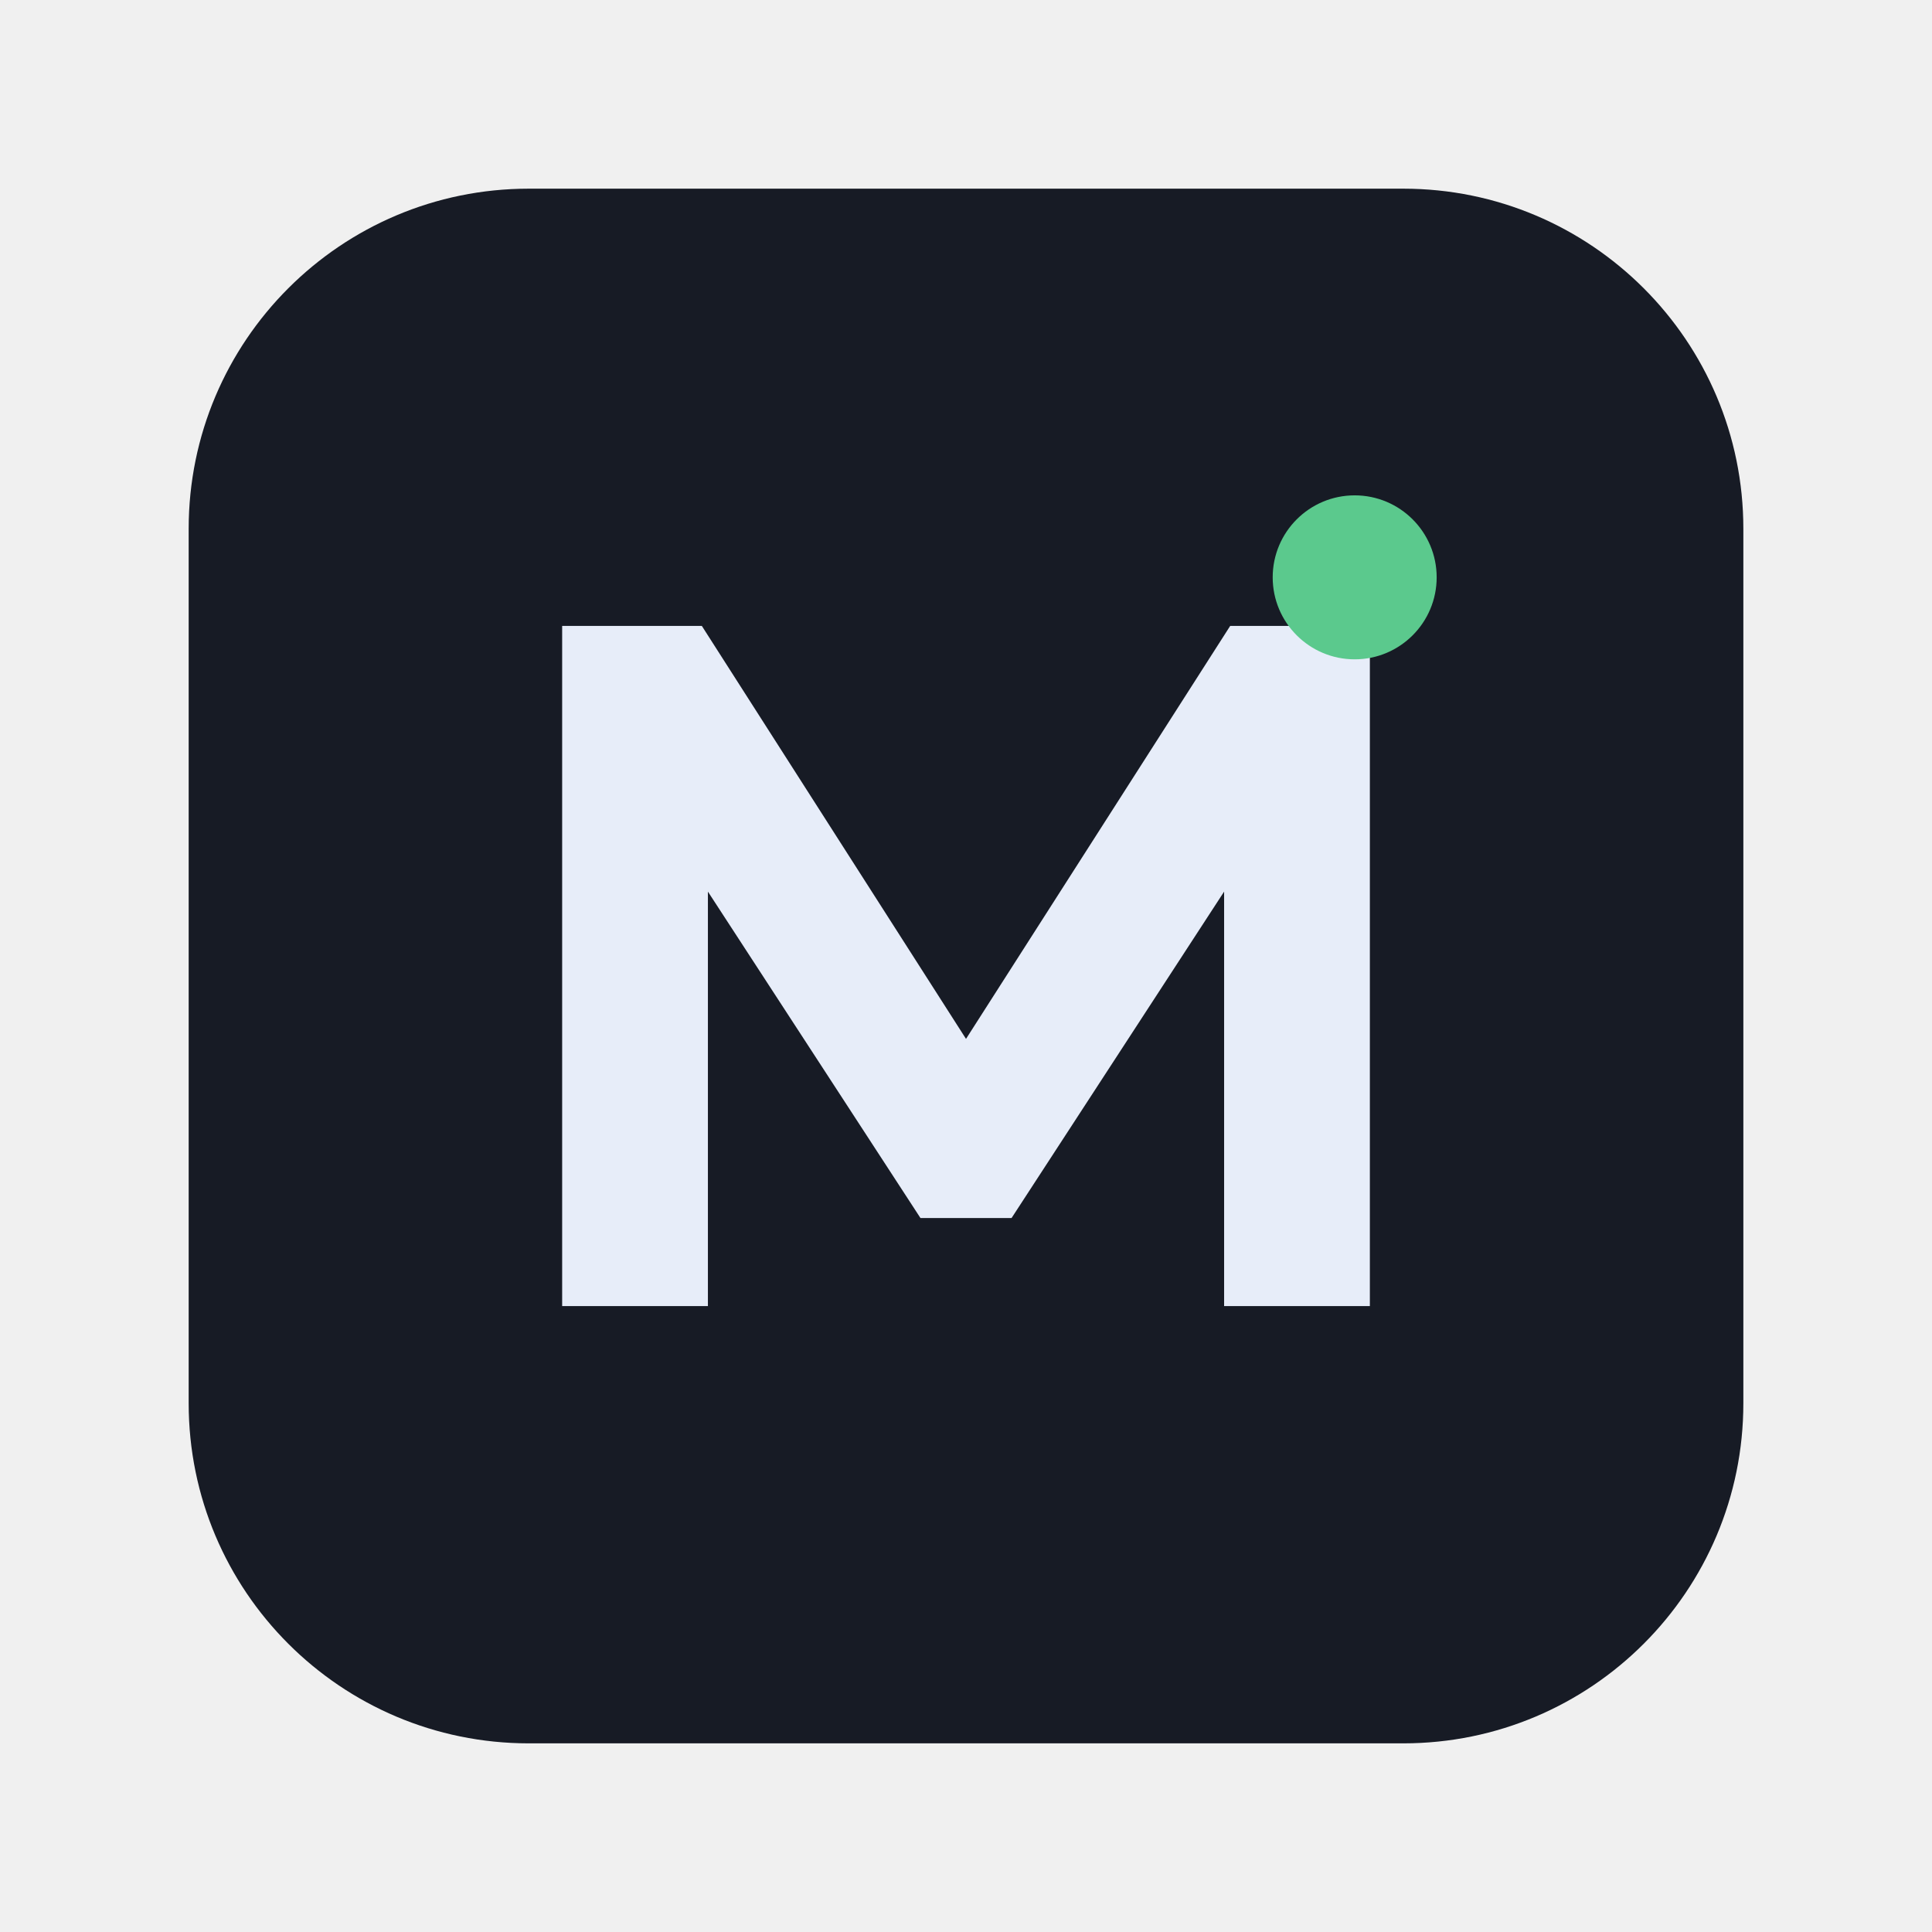
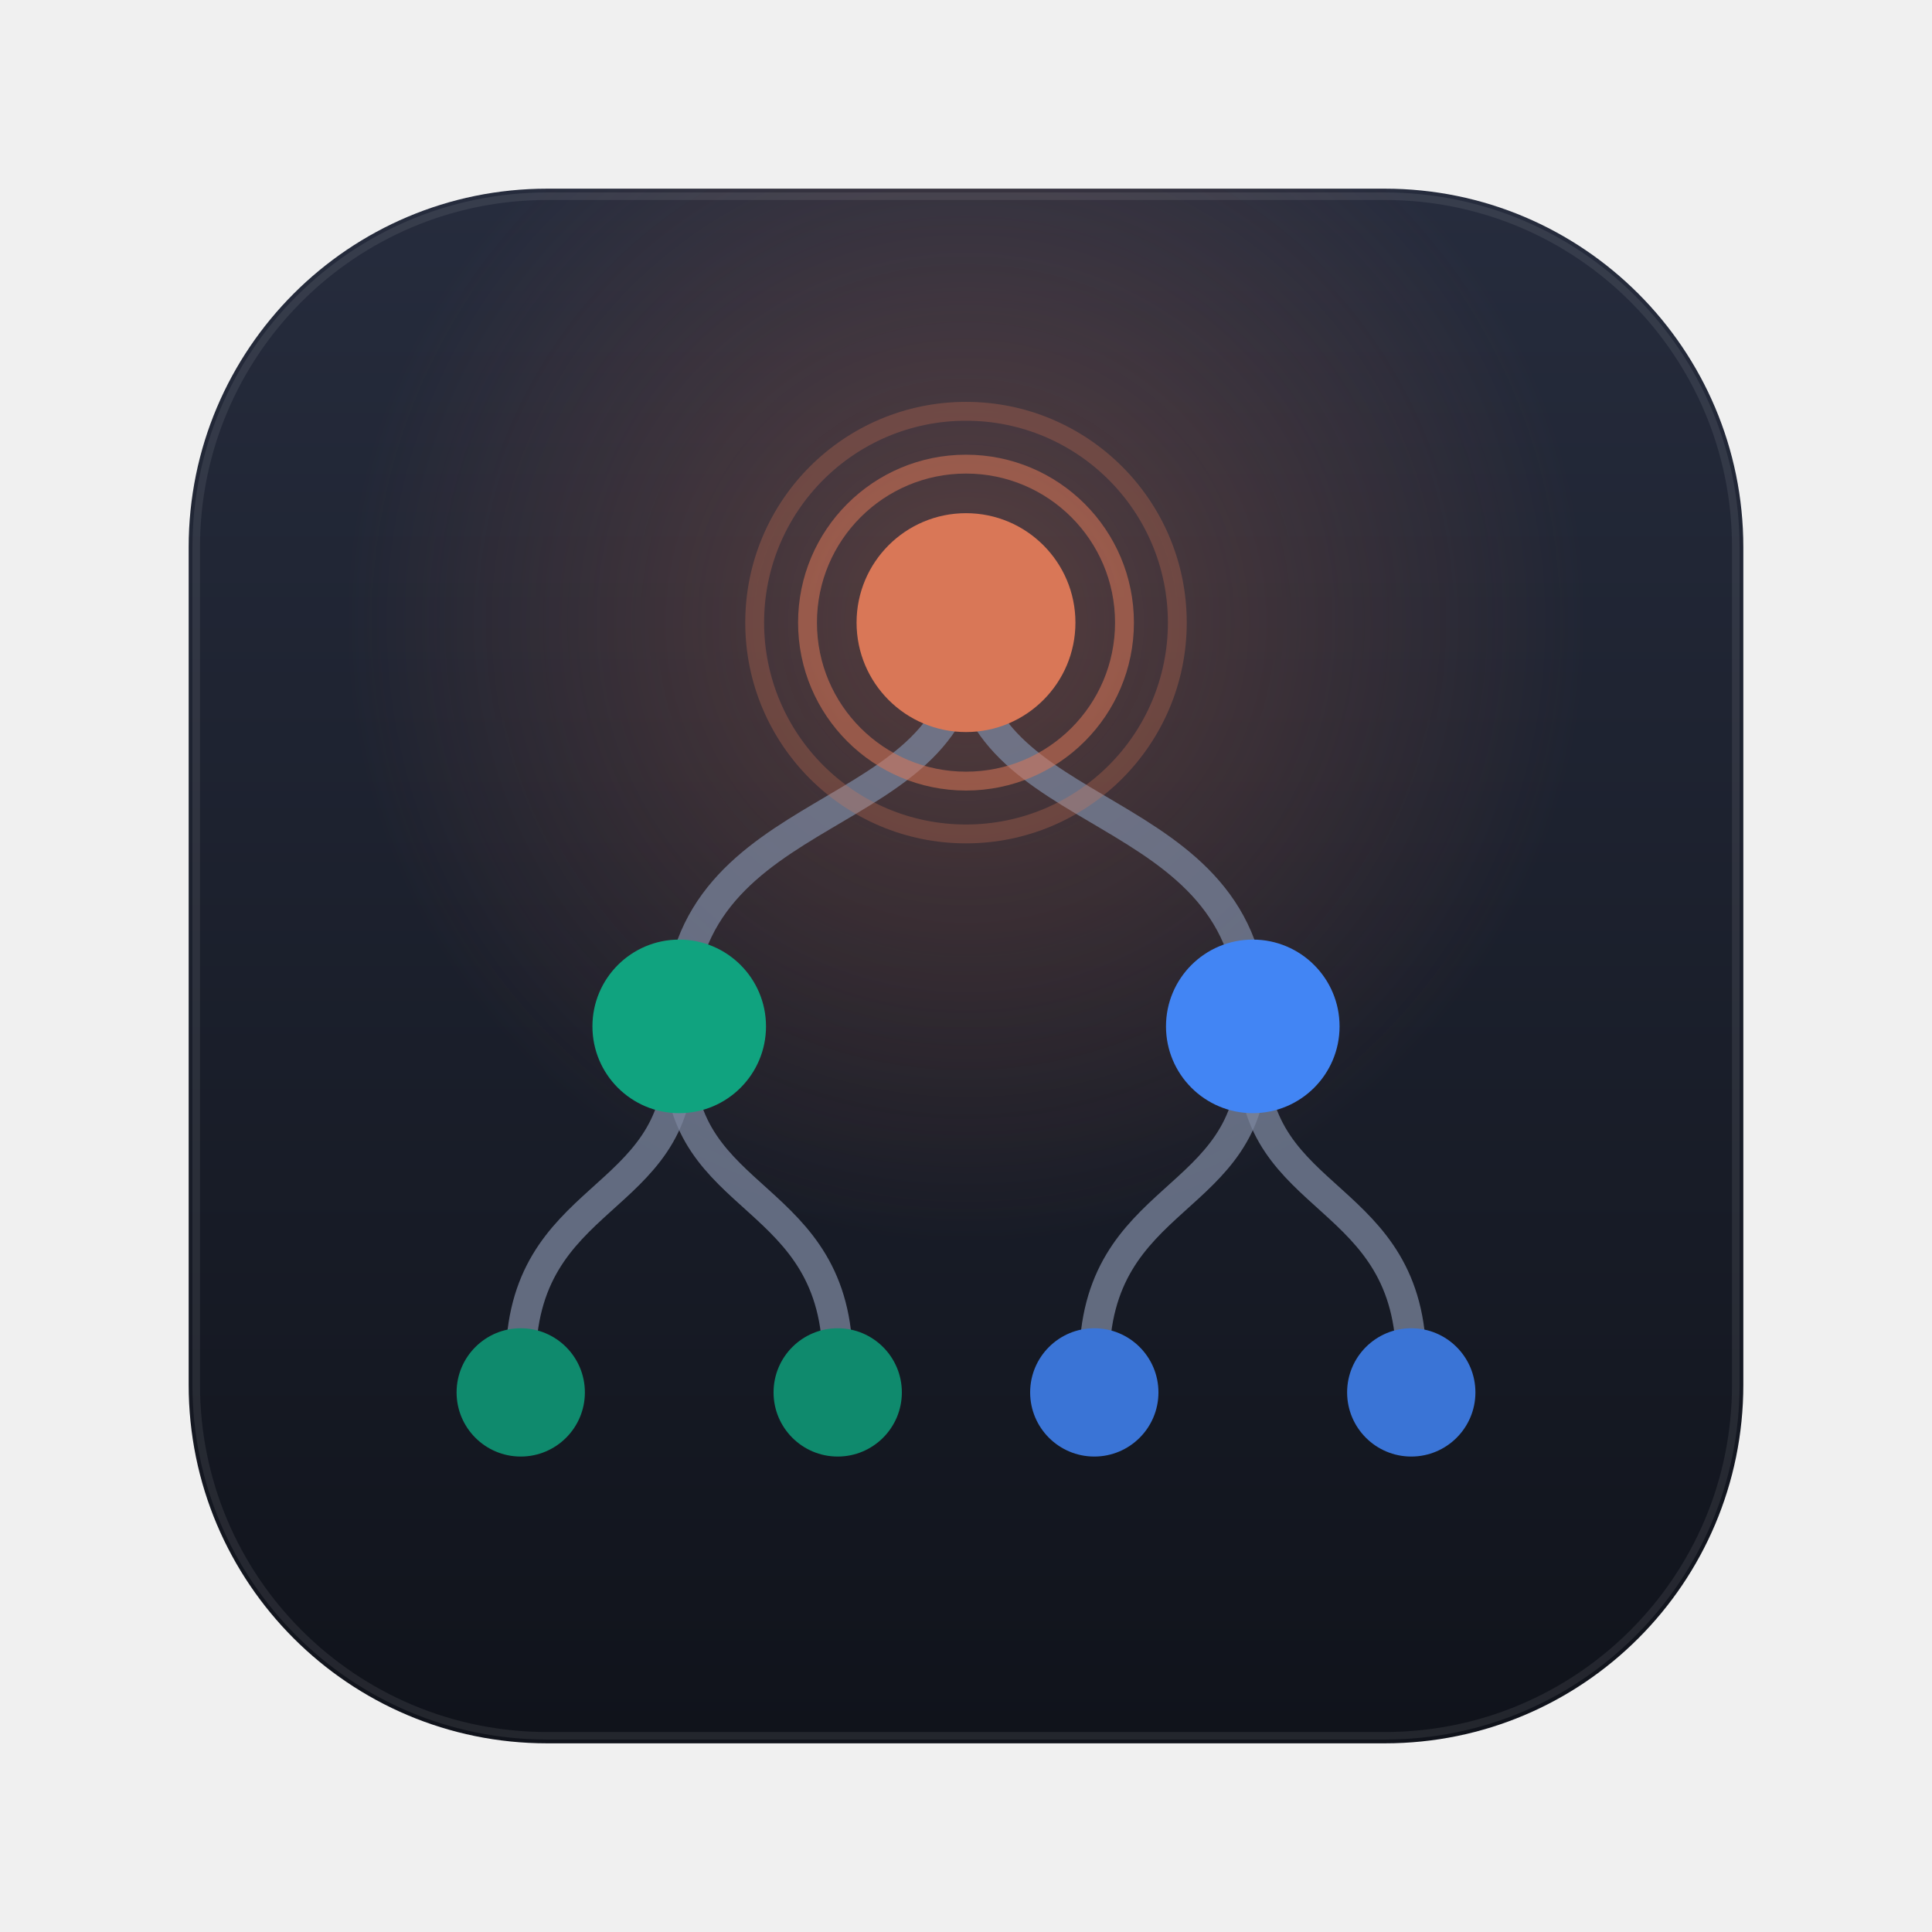
<svg xmlns="http://www.w3.org/2000/svg" viewBox="0 0 1024 1024">
-   <g transform="translate(100 100) scale(0.8047)">
-     <rect width="1024" height="1024" rx="224" fill="#171b25" />
-     <path d="M246 736V288h92l174 272 174-272h92v448h-96V463L542 678h-60L342 463v273z" fill="#e7edf9" />
-     <circle cx="768" cy="256" r="54" fill="#5bc98d" />
+   <defs>
+     <linearGradient id="bg" x1="0" y1="0" x2="0" y2="1">
+       <stop offset="0" stop-color="#262c3d" />
+       <stop offset="1" stop-color="#10131b" />
+     </linearGradient>
+     <radialGradient id="glow" cx="512" cy="330" r="330" gradientUnits="userSpaceOnUse">
+       <stop offset="0" stop-color="#d97757" stop-opacity="0.30" />
+       <stop offset="1" stop-color="#d97757" stop-opacity="0" />
+     </radialGradient>
+   </defs>
+   <rect x="100" y="100" width="824" height="824" rx="190" fill="url(#bg)" />
+   <rect x="100" y="100" width="824" height="824" rx="190" fill="url(#glow)" />
+   <rect x="104" y="104" width="816" height="816" rx="186" fill="none" stroke="#ffffff" stroke-opacity="0.08" stroke-width="4" />
+   <g fill="none" stroke="#7b869d" stroke-width="16" stroke-linecap="round" stroke-opacity="0.75">
+     <path d="M512 340 C512 440 360 420 360 540" />
+     <path d="M512 340 C512 440 664 420 664 540" />
+     <path d="M360 560 C360 640 276 630 276 722" />
+     <path d="M360 560 C360 640 444 630 444 722" />
+     <path d="M664 560 C664 640 580 630 580 722" />
+     <path d="M664 560 C664 640 748 630 748 722" />
  </g>
+   <circle cx="512" cy="330" r="112" fill="none" stroke="#d97757" stroke-opacity="0.28" stroke-width="10" />
+   <circle cx="512" cy="330" r="84" fill="none" stroke="#d97757" stroke-opacity="0.55" stroke-width="10" />
+   <circle cx="512" cy="330" r="58" fill="#d97757" />
+   <circle cx="360" cy="544" r="46" fill="#10a37f" />
+   <circle cx="664" cy="544" r="46" fill="#4285f4" />
+   <circle cx="276" cy="738" r="34" fill="#0f8a6d" />
+   <circle cx="444" cy="738" r="34" fill="#0f8a6d" />
+   <circle cx="580" cy="738" r="34" fill="#3a74d6" />
+   <circle cx="748" cy="738" r="34" fill="#3a74d6" />
</svg>
